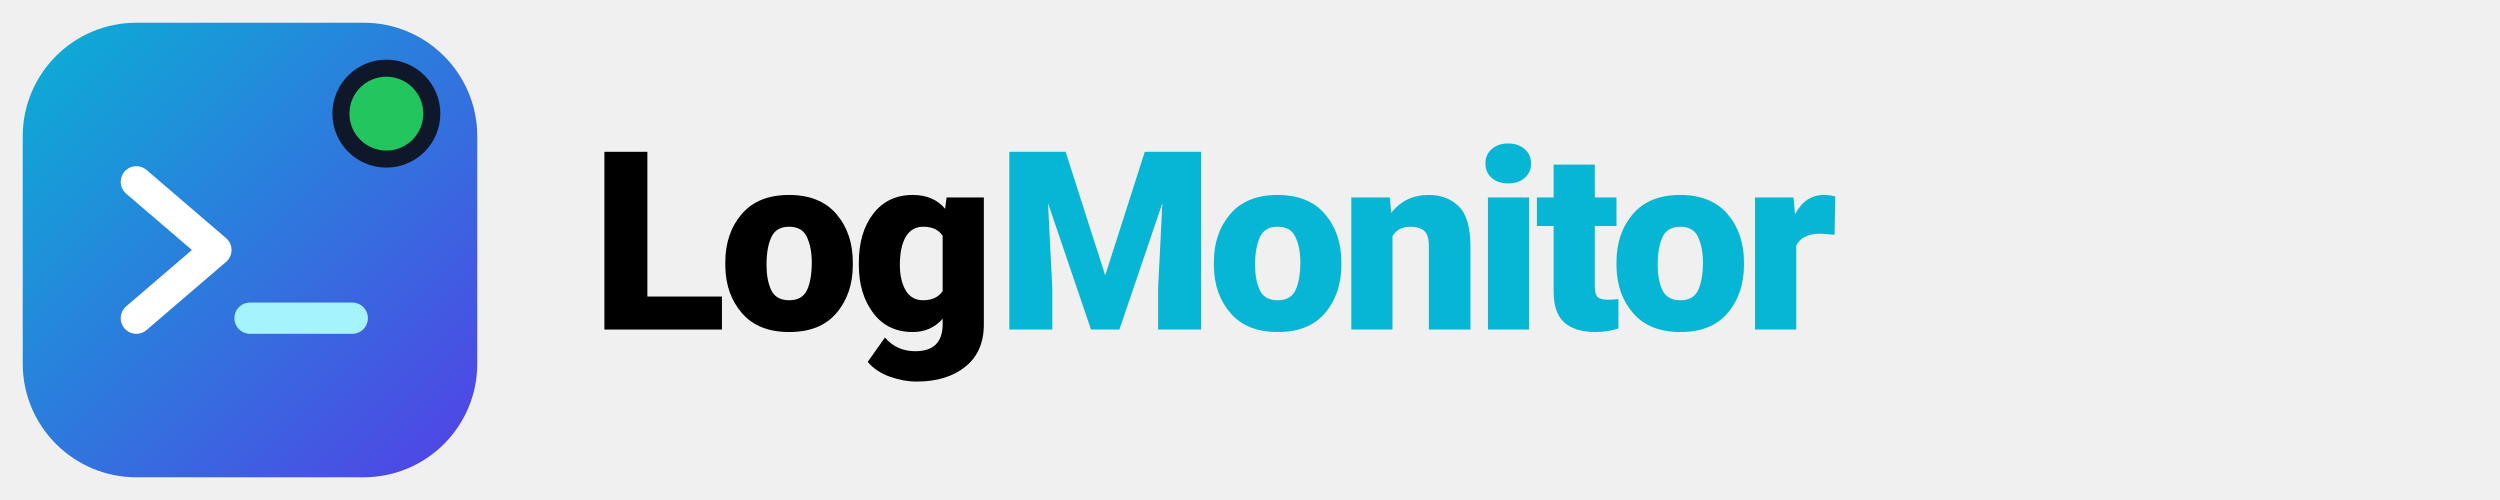
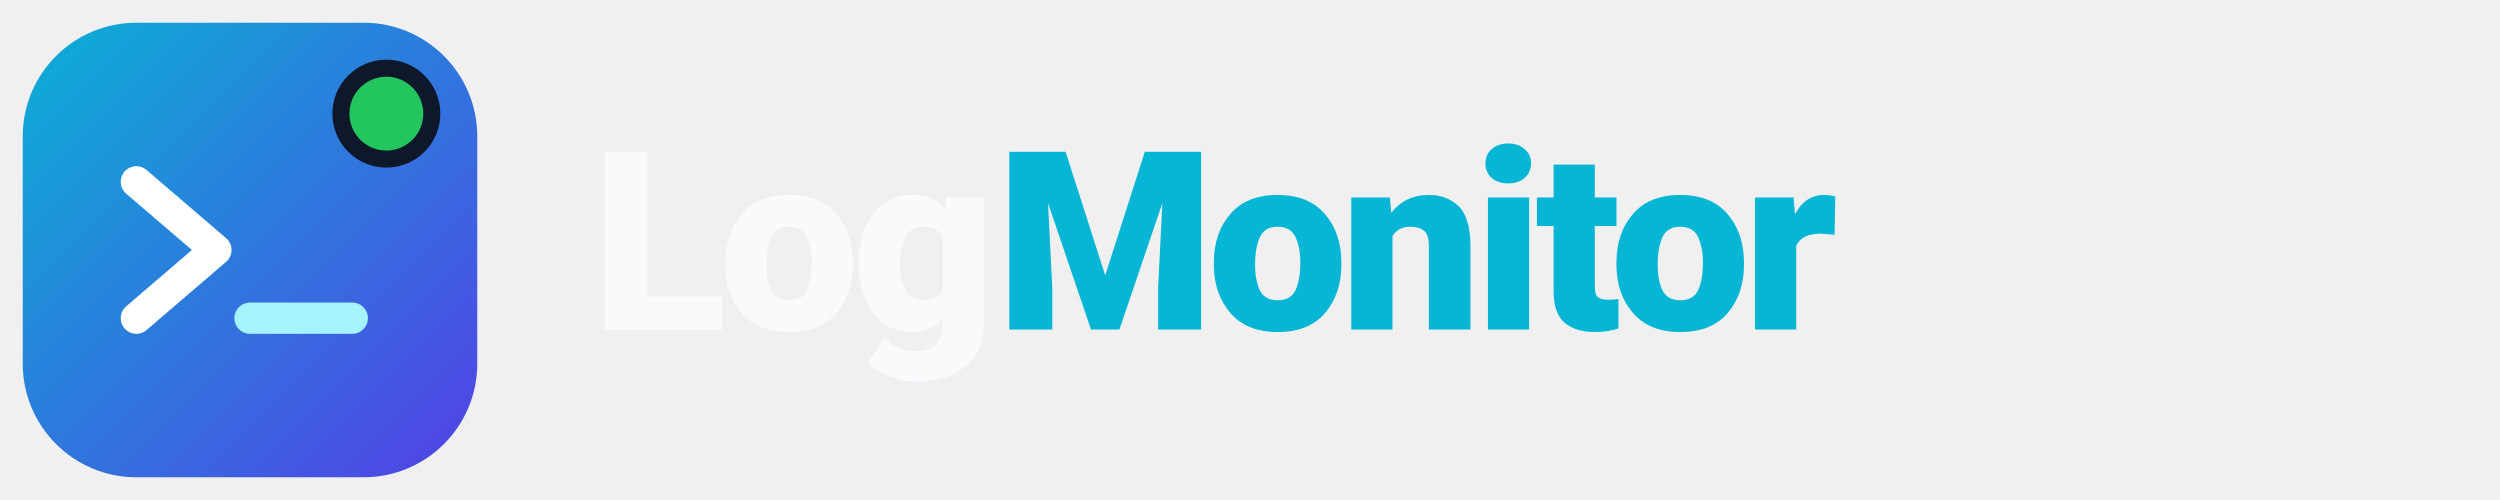
<svg xmlns="http://www.w3.org/2000/svg" viewBox="0 0 220 44" fill="none">
  <defs>
    <linearGradient id="lmGrad" x1="0" y1="0" x2="40" y2="40" gradientUnits="userSpaceOnUse">
      <stop offset="0%" stop-color="#06B6D4" />
      <stop offset="100%" stop-color="#4F46E5" />
    </linearGradient>
  </defs>
  <rect x="2" y="2" width="40" height="40" rx="10" fill="url(#lmGrad)" />
  <path d="M12 16L19 22L12 28" stroke="#FFFFFF" stroke-width="2.75" stroke-linecap="round" stroke-linejoin="round" />
  <path d="M22 28H31" stroke="#A5F3FC" stroke-width="2.75" stroke-linecap="round" />
  <circle cx="34" cy="10" r="4" fill="#22C55E" stroke="#0F172A" stroke-width="1.5" />
-   <text x="52" y="29" font-family="system-ui, -apple-system, 'Segoe UI', Roboto, sans-serif" font-size="22" font-weight="800" letter-spacing="-0.03em" fill="currentColor">Log<tspan fill="#06B6D4">Monitor</tspan>
+   <text x="52" y="29" font-family="system-ui, -apple-system, 'Segoe UI', Roboto, sans-serif" font-size="22" font-weight="800" letter-spacing="-0.03em" fill="#F8FAFC">Log<tspan fill="#06B6D4">Monitor</tspan>
  </text>
</svg>
